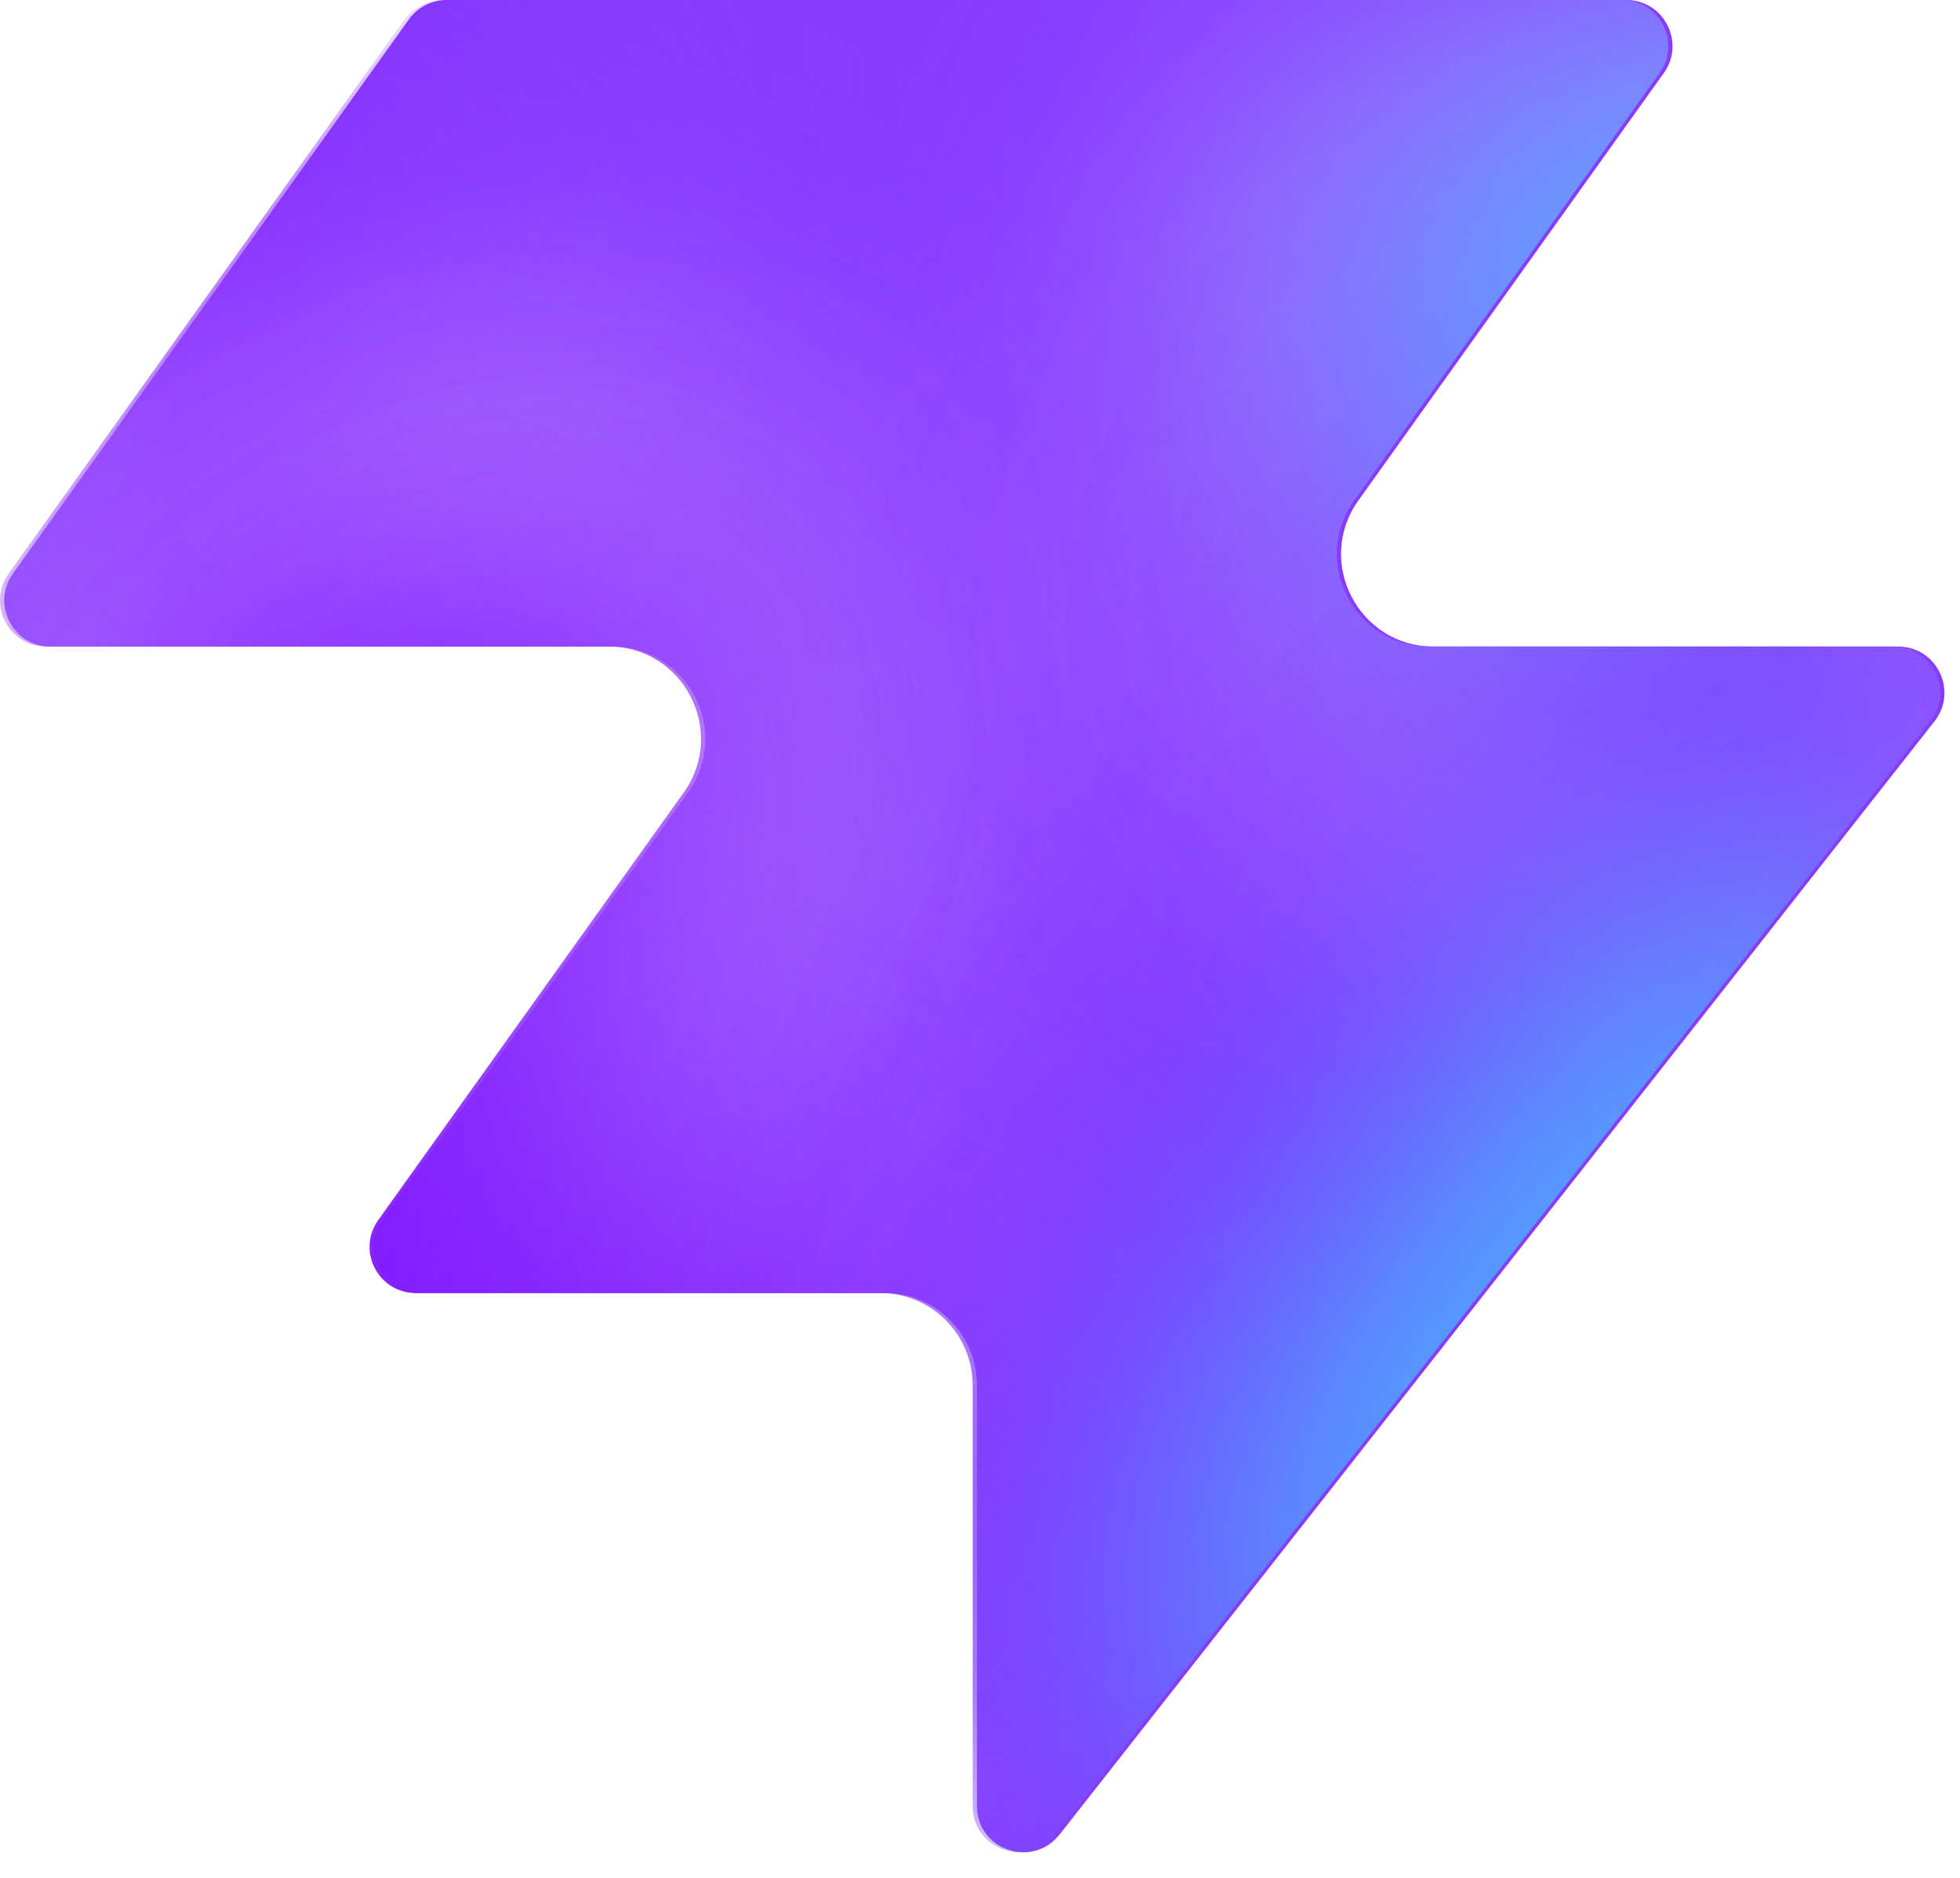
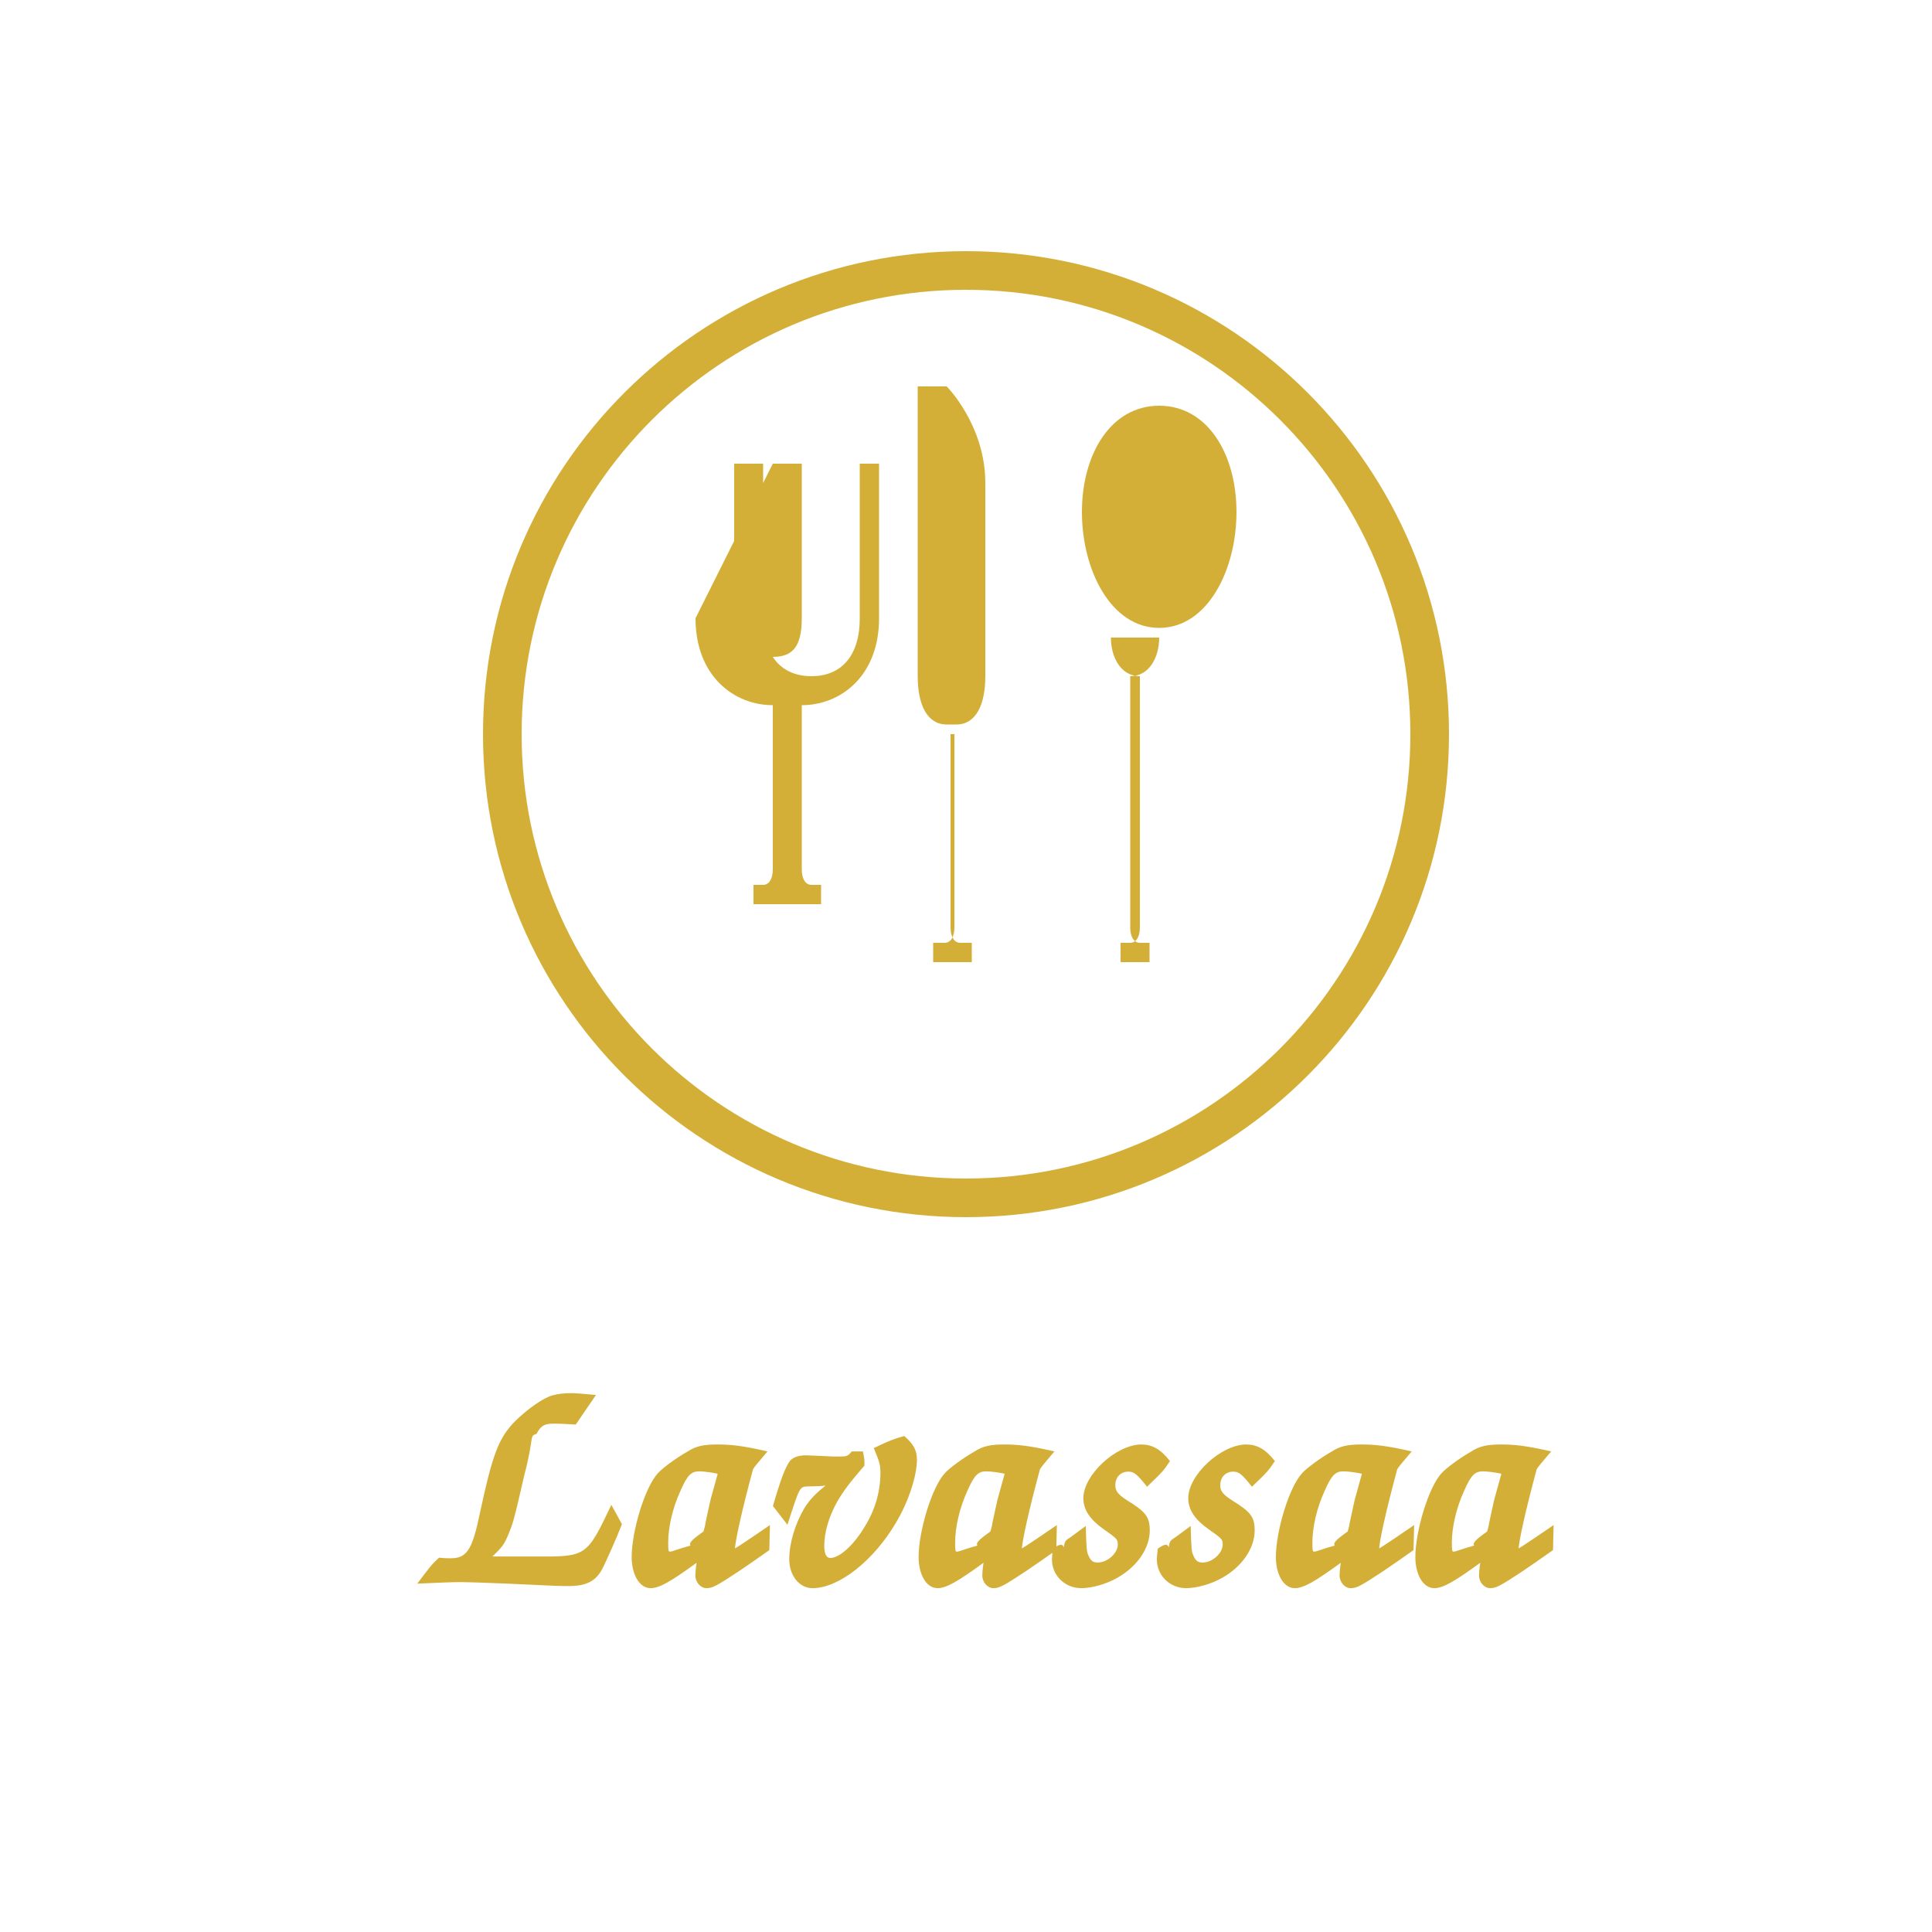
- <svg xmlns="http://www.w3.org/2000/svg" width="48" height="46" fill="none" viewBox="0 0 48 46">
-   <path fill="#863bff" d="M25.946 44.938c-.664.845-2.021.375-2.021-.698V33.937a2.26 2.26 0 0 0-2.262-2.262H10.287c-.92 0-1.456-1.04-.92-1.788l7.48-10.471c1.07-1.497 0-3.578-1.842-3.578H1.237c-.92 0-1.456-1.04-.92-1.788L10.013.474c.214-.297.556-.474.92-.474h28.894c.92 0 1.456 1.04.92 1.788l-7.48 10.471c-1.07 1.498 0 3.579 1.842 3.579h11.377c.943 0 1.473 1.088.89 1.83L25.947 44.94z" style="fill:#863bff;fill:color(display-p3 .525 .23 1);fill-opacity:1" />
-   <mask id="a" width="48" height="46" x="0" y="0" maskUnits="userSpaceOnUse" style="mask-type:alpha">
-     <path fill="#000" d="M25.842 44.938c-.664.844-2.021.375-2.021-.698V33.937a2.26 2.26 0 0 0-2.262-2.262H10.183c-.92 0-1.456-1.04-.92-1.788l7.48-10.471c1.07-1.498 0-3.579-1.842-3.579H1.133c-.92 0-1.456-1.04-.92-1.787L9.91.473c.214-.297.556-.474.92-.474h28.894c.92 0 1.456 1.04.92 1.788l-7.48 10.471c-1.07 1.498 0 3.578 1.842 3.578h11.377c.943 0 1.473 1.088.89 1.832L25.843 44.94z" style="fill:#000;fill-opacity:1" />
-   </mask>
-   <g mask="url(#a)">
-     <g filter="url(#b)">
-       <ellipse cx="5.508" cy="14.704" fill="#ede6ff" rx="5.508" ry="14.704" style="fill:#ede6ff;fill:color(display-p3 .927 .903 1);fill-opacity:1" transform="matrix(.00324 1 1 -.00324 -4.47 31.516)" />
-     </g>
-     <g filter="url(#c)">
-       <ellipse cx="10.399" cy="29.851" fill="#ede6ff" rx="10.399" ry="29.851" style="fill:#ede6ff;fill:color(display-p3 .927 .903 1);fill-opacity:1" transform="matrix(.00324 1 1 -.00324 -39.328 7.883)" />
-     </g>
-     <g filter="url(#d)">
-       <ellipse cx="5.508" cy="30.487" fill="#7e14ff" rx="5.508" ry="30.487" style="fill:#7e14ff;fill:color(display-p3 .492 .077 1);fill-opacity:1" transform="rotate(89.814 -25.913 -14.639)scale(1 -1)" />
-     </g>
-     <g filter="url(#e)">
-       <ellipse cx="5.508" cy="30.599" fill="#7e14ff" rx="5.508" ry="30.599" style="fill:#7e14ff;fill:color(display-p3 .492 .077 1);fill-opacity:1" transform="rotate(89.814 -32.644 -3.334)scale(1 -1)" />
-     </g>
-     <g filter="url(#f)">
-       <ellipse cx="5.508" cy="30.599" fill="#7e14ff" rx="5.508" ry="30.599" style="fill:#7e14ff;fill:color(display-p3 .492 .077 1);fill-opacity:1" transform="matrix(.00324 1 1 -.00324 -34.34 30.47)" />
-     </g>
-     <g filter="url(#g)">
-       <ellipse cx="14.072" cy="22.078" fill="#ede6ff" rx="14.072" ry="22.078" style="fill:#ede6ff;fill:color(display-p3 .927 .903 1);fill-opacity:1" transform="rotate(93.35 24.506 48.493)scale(-1 1)" />
-     </g>
-     <g filter="url(#h)">
-       <ellipse cx="3.47" cy="21.501" fill="#7e14ff" rx="3.47" ry="21.501" style="fill:#7e14ff;fill:color(display-p3 .492 .077 1);fill-opacity:1" transform="rotate(89.009 28.708 47.59)scale(-1 1)" />
-     </g>
-     <g filter="url(#i)">
-       <ellipse cx="3.47" cy="21.501" fill="#7e14ff" rx="3.47" ry="21.501" style="fill:#7e14ff;fill:color(display-p3 .492 .077 1);fill-opacity:1" transform="rotate(89.009 28.708 47.59)scale(-1 1)" />
-     </g>
-     <g filter="url(#j)">
-       <ellipse cx=".387" cy="8.972" fill="#7e14ff" rx="4.407" ry="29.108" style="fill:#7e14ff;fill:color(display-p3 .492 .077 1);fill-opacity:1" transform="rotate(39.51 .387 8.972)" />
-     </g>
-     <g filter="url(#k)">
-       <ellipse cx="47.523" cy="-6.092" fill="#7e14ff" rx="4.407" ry="29.108" style="fill:#7e14ff;fill:color(display-p3 .492 .077 1);fill-opacity:1" transform="rotate(37.892 47.523 -6.092)" />
-     </g>
-     <g filter="url(#l)">
-       <ellipse cx="41.412" cy="6.333" fill="#47bfff" rx="5.971" ry="9.665" style="fill:#47bfff;fill:color(display-p3 .28 .748 1);fill-opacity:1" transform="rotate(37.892 41.412 6.333)" />
-     </g>
-     <g filter="url(#m)">
-       <ellipse cx="-1.879" cy="38.332" fill="#7e14ff" rx="4.407" ry="29.108" style="fill:#7e14ff;fill:color(display-p3 .492 .077 1);fill-opacity:1" transform="rotate(37.892 -1.88 38.332)" />
-     </g>
-     <g filter="url(#n)">
-       <ellipse cx="-1.879" cy="38.332" fill="#7e14ff" rx="4.407" ry="29.108" style="fill:#7e14ff;fill:color(display-p3 .492 .077 1);fill-opacity:1" transform="rotate(37.892 -1.88 38.332)" />
-     </g>
-     <g filter="url(#o)">
-       <ellipse cx="35.651" cy="29.907" fill="#7e14ff" rx="4.407" ry="29.108" style="fill:#7e14ff;fill:color(display-p3 .492 .077 1);fill-opacity:1" transform="rotate(37.892 35.651 29.907)" />
-     </g>
-     <g filter="url(#p)">
-       <ellipse cx="38.418" cy="32.4" fill="#47bfff" rx="5.971" ry="15.297" style="fill:#47bfff;fill:color(display-p3 .28 .748 1);fill-opacity:1" transform="rotate(37.892 38.418 32.4)" />
-     </g>
+ <svg xmlns="http://www.w3.org/2000/svg" viewBox="0 0 100 100" width="100" height="100">
+   <circle cx="50" cy="38" r="24" fill="none" stroke="#d4af37" stroke-width="2" />
+   <g fill="#d4af37">
+     <path d="M 40 24 h 1.5 v 8 c 0 1.5 -0.5 2 -1.5 2 h -0.5 c -1 0 -1.5 -0.5 -1.5 -2 v -8 H 39.5 v 8 c 0 2 1 3 2.5 3 H 42 c 1.5 0 2.5 -1 2.5 -3 v -8 h 1 v 8 c 0 3 -2 4.5 -4 4.5 v 8.5 c 0 0.5 0.2 0.8 0.5 0.8 h 0.5 v 1 H 39 v -1 h 0.5 c 0.3 0 0.5 -0.3 0.5 -0.8 v -8.5 c -2 0 -4 -1.5 -4 -4.5 z" />
+     <path d="M 49 20 c 0 0 2 2 2 5 v 10 c 0 1.5 -0.5 2.5 -1.5 2.5 h -0.5 c -1 0 -1.5 -1 -1.5 -2.5 V 20 Z M 49.2 38 v 10 c 0 0.5 0.2 0.8 0.5 0.8 h 0.6 v 1 H 48.3 v -1 h 0.6 c 0.3 0 0.5 -0.3 0.5 -0.8 V 38 Z" />
+     <path d="M 60 21 c 2.5 0 4 2.5 4 5.5 s -1.5 6 -4 6 s -4 -3 -4 -6 s 1.5 -5.5 4 -5.5 Z M 60 33 c 0 1 -0.5 2 -1.5 2 v 13 c 0 0.5 0.2 0.8 0.5 0.8 h 0.5 v 1 H 58 v -1 h 0.5 c 0.3 0 0.5 -0.3 0.5 -0.8 V 35 c -1 0 -1.5 -1 -1.5 -2 Z" />
  </g>
-   <defs>
-     <filter id="b" width="60.045" height="41.654" x="-19.77" y="16.149" color-interpolation-filters="sRGB" filterUnits="userSpaceOnUse">
-       <feFlood flood-opacity="0" result="BackgroundImageFix" />
-       <feBlend in="SourceGraphic" in2="BackgroundImageFix" result="shape" />
-       <feGaussianBlur result="effect1_foregroundBlur_2002_17158" stdDeviation="7.659" />
-     </filter>
-     <filter id="c" width="90.34" height="51.437" x="-54.613" y="-7.533" color-interpolation-filters="sRGB" filterUnits="userSpaceOnUse">
-       <feFlood flood-opacity="0" result="BackgroundImageFix" />
-       <feBlend in="SourceGraphic" in2="BackgroundImageFix" result="shape" />
-       <feGaussianBlur result="effect1_foregroundBlur_2002_17158" stdDeviation="7.659" />
-     </filter>
-     <filter id="d" width="79.355" height="29.4" x="-49.64" y="2.03" color-interpolation-filters="sRGB" filterUnits="userSpaceOnUse">
-       <feFlood flood-opacity="0" result="BackgroundImageFix" />
-       <feBlend in="SourceGraphic" in2="BackgroundImageFix" result="shape" />
-       <feGaussianBlur result="effect1_foregroundBlur_2002_17158" stdDeviation="4.596" />
-     </filter>
-     <filter id="e" width="79.579" height="29.4" x="-45.045" y="20.029" color-interpolation-filters="sRGB" filterUnits="userSpaceOnUse">
-       <feFlood flood-opacity="0" result="BackgroundImageFix" />
-       <feBlend in="SourceGraphic" in2="BackgroundImageFix" result="shape" />
-       <feGaussianBlur result="effect1_foregroundBlur_2002_17158" stdDeviation="4.596" />
-     </filter>
-     <filter id="f" width="79.579" height="29.4" x="-43.513" y="21.178" color-interpolation-filters="sRGB" filterUnits="userSpaceOnUse">
-       <feFlood flood-opacity="0" result="BackgroundImageFix" />
-       <feBlend in="SourceGraphic" in2="BackgroundImageFix" result="shape" />
-       <feGaussianBlur result="effect1_foregroundBlur_2002_17158" stdDeviation="4.596" />
-     </filter>
-     <filter id="g" width="74.749" height="58.852" x="15.756" y="-17.901" color-interpolation-filters="sRGB" filterUnits="userSpaceOnUse">
-       <feFlood flood-opacity="0" result="BackgroundImageFix" />
-       <feBlend in="SourceGraphic" in2="BackgroundImageFix" result="shape" />
-       <feGaussianBlur result="effect1_foregroundBlur_2002_17158" stdDeviation="7.659" />
-     </filter>
-     <filter id="h" width="61.377" height="25.362" x="23.548" y="2.284" color-interpolation-filters="sRGB" filterUnits="userSpaceOnUse">
-       <feFlood flood-opacity="0" result="BackgroundImageFix" />
-       <feBlend in="SourceGraphic" in2="BackgroundImageFix" result="shape" />
-       <feGaussianBlur result="effect1_foregroundBlur_2002_17158" stdDeviation="4.596" />
-     </filter>
-     <filter id="i" width="61.377" height="25.362" x="23.548" y="2.284" color-interpolation-filters="sRGB" filterUnits="userSpaceOnUse">
-       <feFlood flood-opacity="0" result="BackgroundImageFix" />
-       <feBlend in="SourceGraphic" in2="BackgroundImageFix" result="shape" />
-       <feGaussianBlur result="effect1_foregroundBlur_2002_17158" stdDeviation="4.596" />
-     </filter>
-     <filter id="j" width="56.045" height="63.649" x="-27.636" y="-22.853" color-interpolation-filters="sRGB" filterUnits="userSpaceOnUse">
-       <feFlood flood-opacity="0" result="BackgroundImageFix" />
-       <feBlend in="SourceGraphic" in2="BackgroundImageFix" result="shape" />
-       <feGaussianBlur result="effect1_foregroundBlur_2002_17158" stdDeviation="4.596" />
-     </filter>
-     <filter id="k" width="54.814" height="64.646" x="20.116" y="-38.415" color-interpolation-filters="sRGB" filterUnits="userSpaceOnUse">
-       <feFlood flood-opacity="0" result="BackgroundImageFix" />
-       <feBlend in="SourceGraphic" in2="BackgroundImageFix" result="shape" />
-       <feGaussianBlur result="effect1_foregroundBlur_2002_17158" stdDeviation="4.596" />
-     </filter>
-     <filter id="l" width="33.541" height="35.313" x="24.641" y="-11.323" color-interpolation-filters="sRGB" filterUnits="userSpaceOnUse">
-       <feFlood flood-opacity="0" result="BackgroundImageFix" />
-       <feBlend in="SourceGraphic" in2="BackgroundImageFix" result="shape" />
-       <feGaussianBlur result="effect1_foregroundBlur_2002_17158" stdDeviation="4.596" />
-     </filter>
-     <filter id="m" width="54.814" height="64.646" x="-29.286" y="6.009" color-interpolation-filters="sRGB" filterUnits="userSpaceOnUse">
-       <feFlood flood-opacity="0" result="BackgroundImageFix" />
-       <feBlend in="SourceGraphic" in2="BackgroundImageFix" result="shape" />
-       <feGaussianBlur result="effect1_foregroundBlur_2002_17158" stdDeviation="4.596" />
-     </filter>
-     <filter id="n" width="54.814" height="64.646" x="-29.286" y="6.009" color-interpolation-filters="sRGB" filterUnits="userSpaceOnUse">
-       <feFlood flood-opacity="0" result="BackgroundImageFix" />
-       <feBlend in="SourceGraphic" in2="BackgroundImageFix" result="shape" />
-       <feGaussianBlur result="effect1_foregroundBlur_2002_17158" stdDeviation="4.596" />
-     </filter>
-     <filter id="o" width="54.814" height="64.646" x="8.244" y="-2.416" color-interpolation-filters="sRGB" filterUnits="userSpaceOnUse">
-       <feFlood flood-opacity="0" result="BackgroundImageFix" />
-       <feBlend in="SourceGraphic" in2="BackgroundImageFix" result="shape" />
-       <feGaussianBlur result="effect1_foregroundBlur_2002_17158" stdDeviation="4.596" />
-     </filter>
-     <filter id="p" width="39.409" height="43.623" x="18.713" y="10.588" color-interpolation-filters="sRGB" filterUnits="userSpaceOnUse">
-       <feFlood flood-opacity="0" result="BackgroundImageFix" />
-       <feBlend in="SourceGraphic" in2="BackgroundImageFix" result="shape" />
-       <feGaussianBlur result="effect1_foregroundBlur_2002_17158" stdDeviation="4.596" />
-     </filter>
-   </defs>
+   <text x="50" y="82" font-family="'Great Vibes', 'Playball', 'Alex Brush', 'Brush Script MT', cursive" font-size="16" font-weight="bold" fill="#d4af37" text-anchor="middle" letter-spacing="0.5">Lavassaa</text>
</svg>
